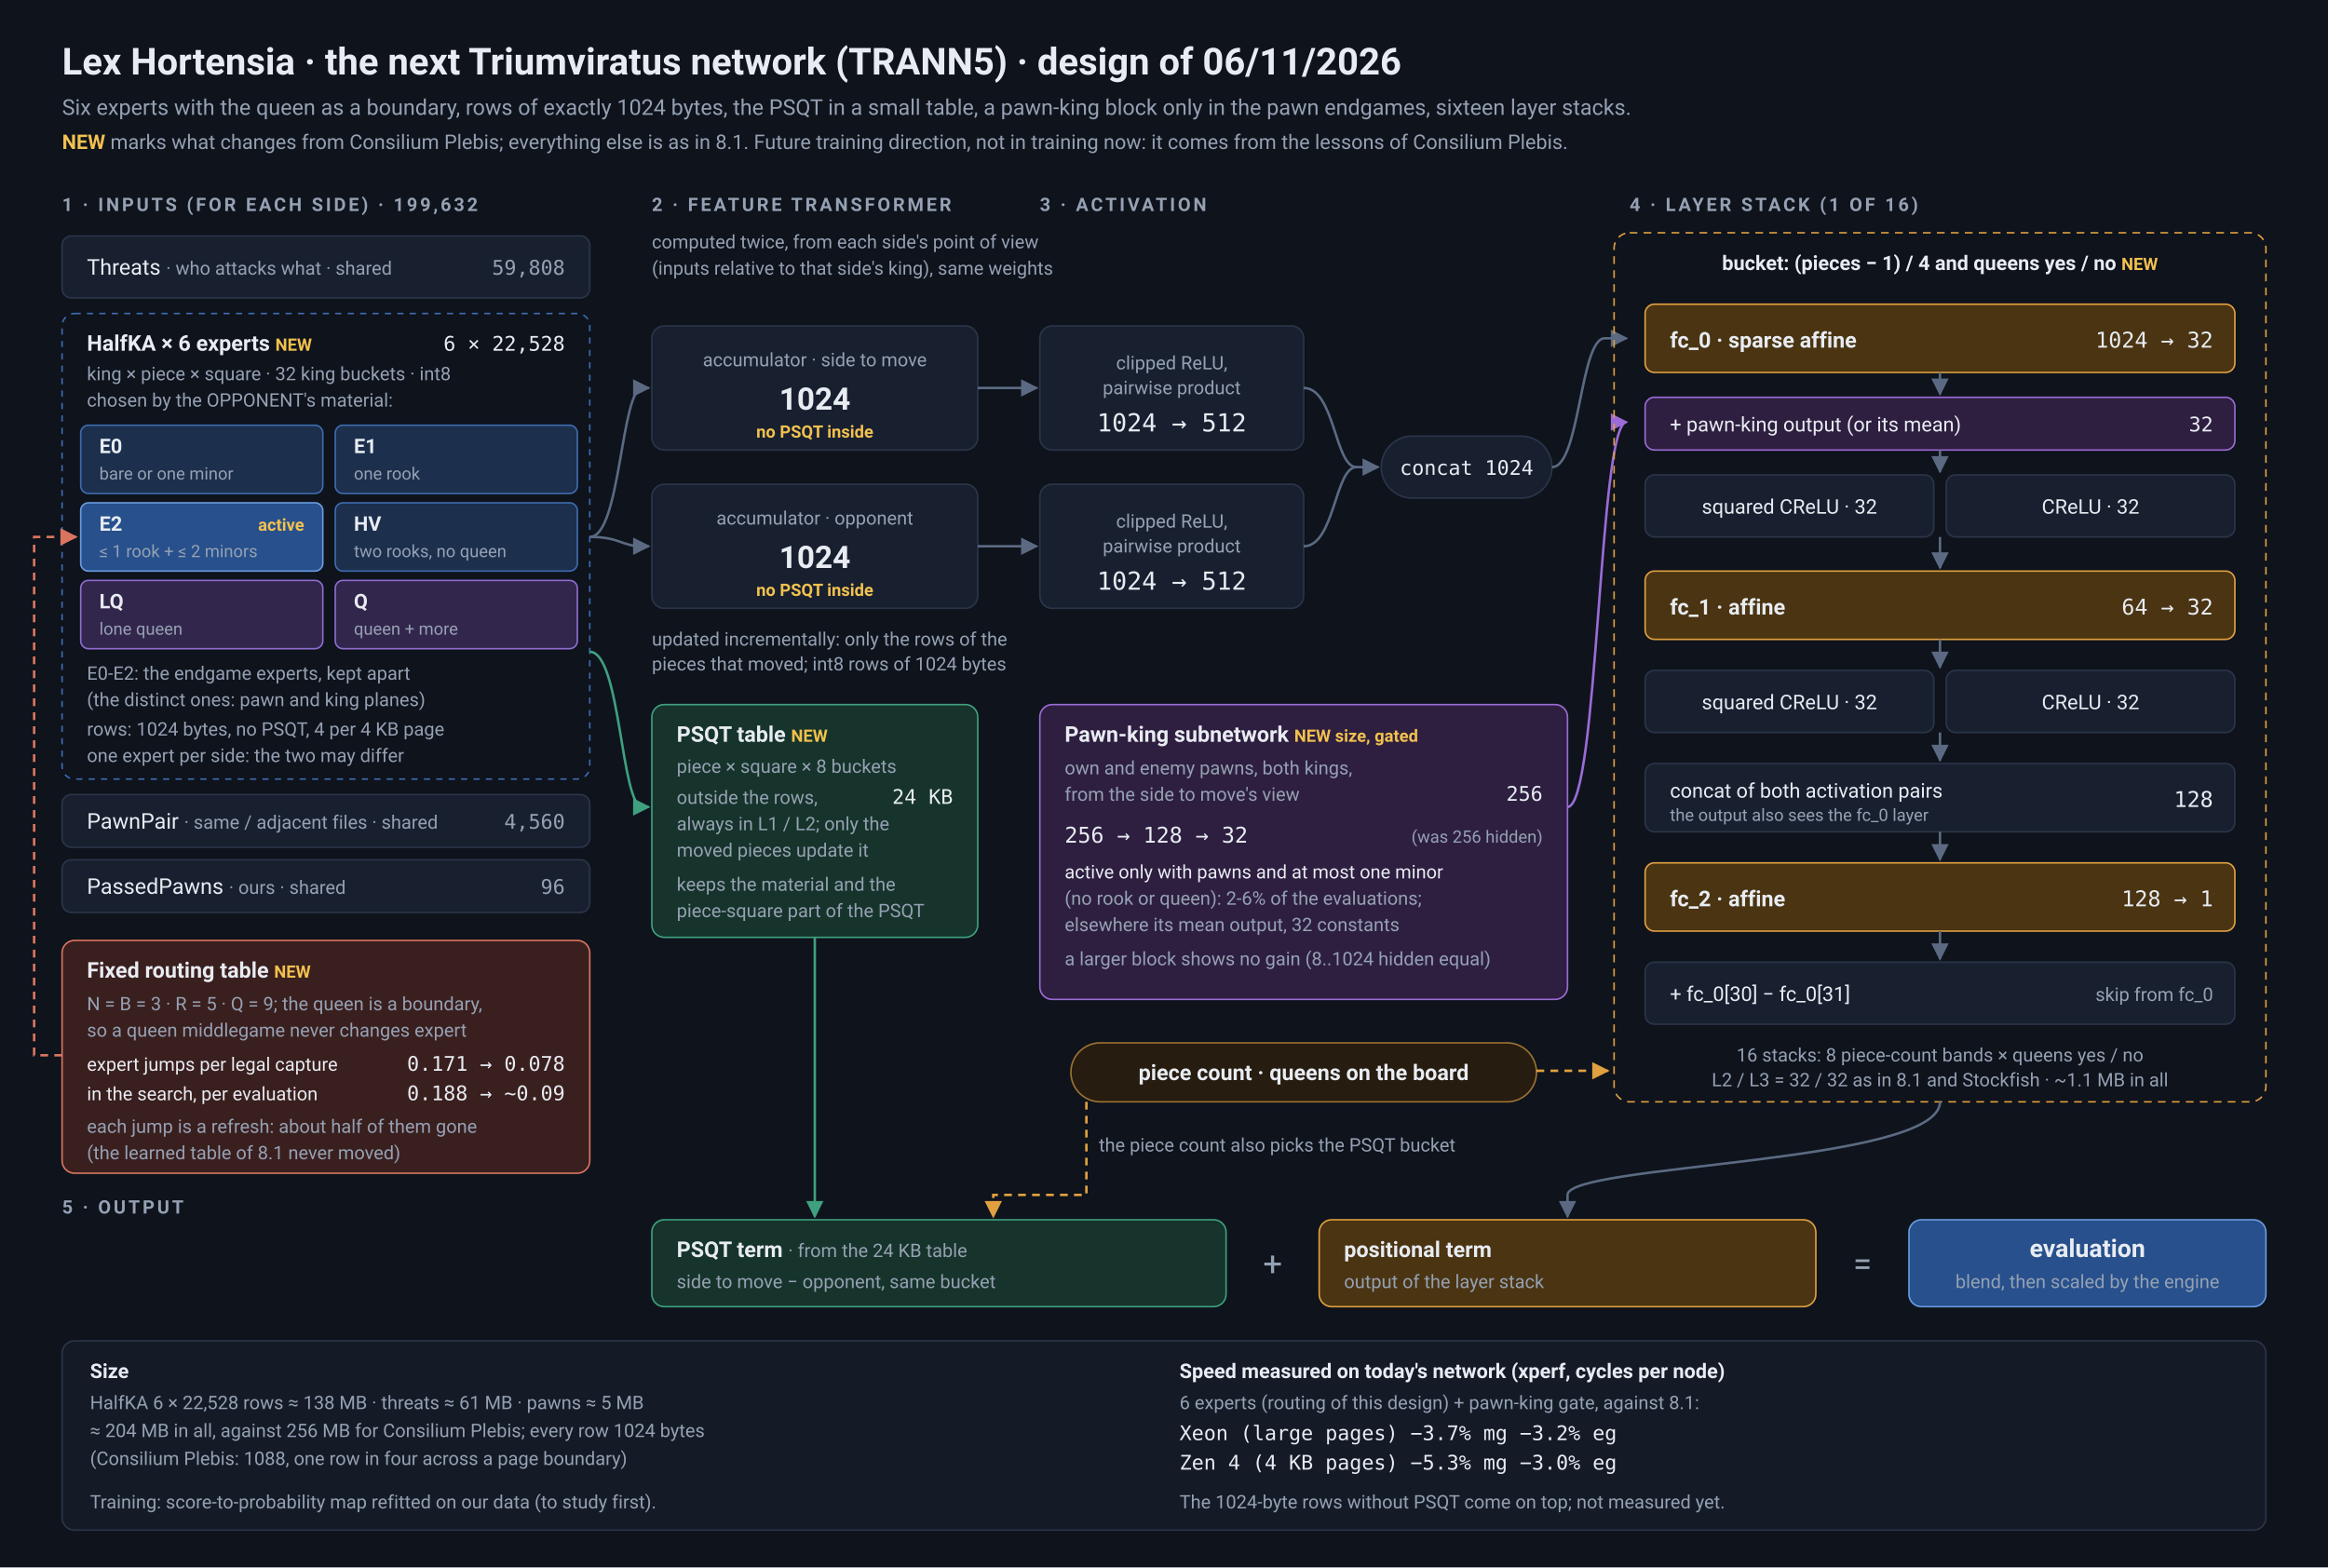
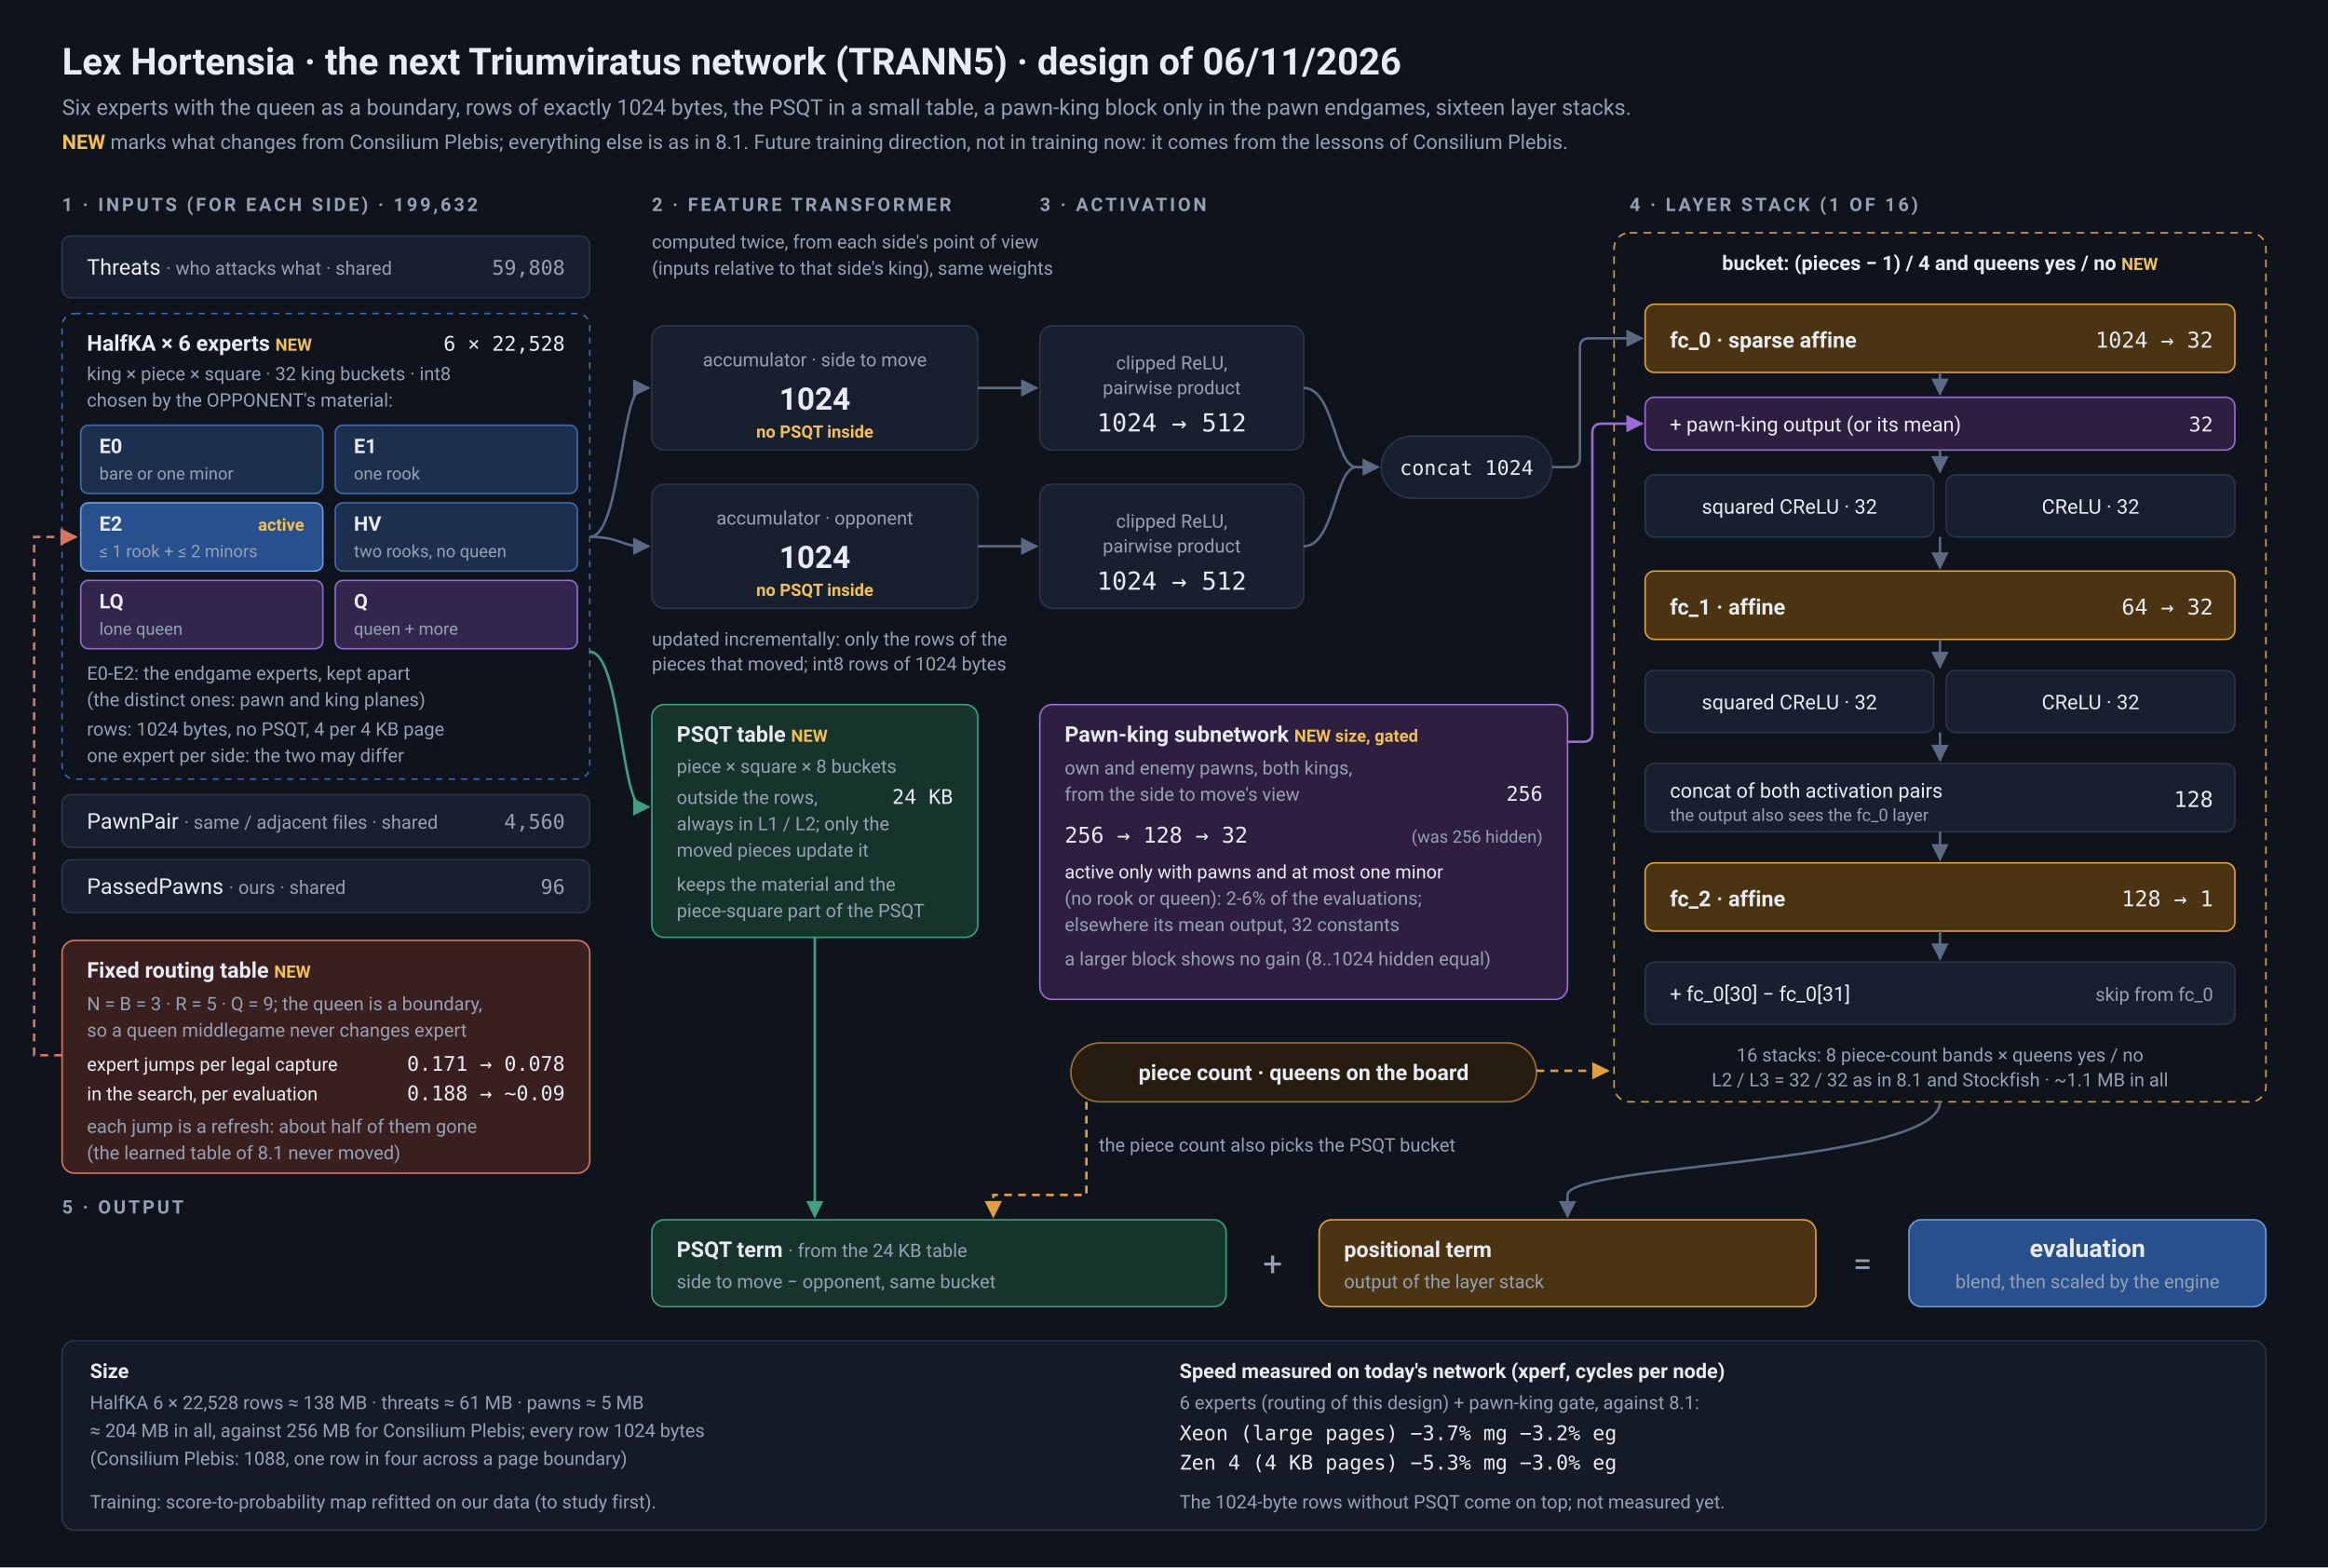
<svg xmlns="http://www.w3.org/2000/svg" viewBox="0 0 1500 1010" width="1500" height="1010" font-family="'Segoe UI', Roboto, Helvetica, Arial, sans-serif" role="img" aria-label="Design of the next Triumviratus network (06/11/2026): shared threat, pawn-pair and passed-pawn inputs and an int8 HalfKA block split into six experts chosen per side by the opponent's material with the queen as a boundary; two 1024 accumulators with 1024-byte rows and no PSQT inside them; a 24 KB piece-square table outside the rows; clipped ReLU with pairwise product; a 128-unit pawn-king subnetwork active only in pawn endgames; sixteen layer stacks chosen by piece count and by the queens on the board">
  <defs>
    <style>
      text        { fill: #E8ECF2; }
      .dim        { fill: #95A1B3; }
      .new        { fill: #F2C14E; font-weight: 700; }
      .mono       { font-family: 'Cascadia Mono', Consolas, Menlo, monospace; }
      .sec        { font-size: 12px; letter-spacing: .14em; fill: #95A1B3; font-weight: 600; }
      .box        { fill: #182030; stroke: #2B3548; }
      .exp        { fill: #1C2F4D; stroke: #3E6BAF; }
      .exp-on     { fill: #27508C; stroke: #6A9BE0; }
      .exp-q      { fill: #33264D; stroke: #8E6CCF; }
      .tab        { fill: #16342B; stroke: #3FA07F; }
      .pk         { fill: #2E1F40; stroke: #9B6BD6; }
      .stk        { fill: #4A3412; stroke: #E0A040; }
      .stk-soft   { fill: #261C10; stroke: #9C7230; }
      .route      { fill: #3A1F1F; stroke: #D9755F; }
      .arrow      { stroke: #5B6A82; stroke-width: 1.6; fill: none; }
      .arrow-r    { stroke: #D9755F; stroke-width: 1.6; fill: none; stroke-dasharray: 5 4; }
      .arrow-s    { stroke: #E0A040; stroke-width: 1.6; fill: none; stroke-dasharray: 5 4; }
      .arrow-p    { stroke: #9B6BD6; stroke-width: 1.6; fill: none; }
      .arrow-t    { stroke: #3FA07F; stroke-width: 1.6; fill: none; }
    </style>
    <marker id="a" viewBox="0 0 10 10" refX="9" refY="5" markerWidth="7" markerHeight="7" orient="auto-start-reverse">
      <path d="M0,0 L10,5 L0,10 z" fill="#5B6A82" />
    </marker>
    <marker id="r" viewBox="0 0 10 10" refX="9" refY="5" markerWidth="7" markerHeight="7" orient="auto-start-reverse">
      <path d="M0,0 L10,5 L0,10 z" fill="#D9755F" />
    </marker>
    <marker id="s" viewBox="0 0 10 10" refX="9" refY="5" markerWidth="7" markerHeight="7" orient="auto-start-reverse">
      <path d="M0,0 L10,5 L0,10 z" fill="#E0A040" />
    </marker>
    <marker id="p" viewBox="0 0 10 10" refX="9" refY="5" markerWidth="7" markerHeight="7" orient="auto-start-reverse">
      <path d="M0,0 L10,5 L0,10 z" fill="#9B6BD6" />
    </marker>
    <marker id="t" viewBox="0 0 10 10" refX="9" refY="5" markerWidth="7" markerHeight="7" orient="auto-start-reverse">
      <path d="M0,0 L10,5 L0,10 z" fill="#3FA07F" />
    </marker>
  </defs>
  <rect width="1500" height="1010" fill="#0E131C" />
  <text x="40" y="48" font-size="24" font-weight="600">Lex Hortensia · the next Triumviratus network (TRANN5) · design of 06/11/2026</text>
  <text x="40" y="74" font-size="14" class="dim">Six experts with the queen as a boundary, rows of exactly 1024 bytes, the PSQT in a small table, a pawn-king block only in the pawn endgames, sixteen layer stacks.</text>
  <text x="40" y="96" font-size="13" class="dim">
    <tspan class="new">NEW</tspan> marks what changes from Consilium Plebis; everything else is as in 8.1. Future training direction, not in training now: it comes from the lessons of Consilium Plebis.</text>
  <text x="40" y="136" class="sec">1 · INPUTS (FOR EACH SIDE) · 199,632</text>
  <rect x="40" y="152" width="340" height="40" rx="6" class="box" />
  <text x="56" y="177" font-size="14">Threats <tspan class="dim" font-size="12">· who attacks what · shared</tspan>
  </text>
  <text x="364" y="177" font-size="13" class="dim mono" text-anchor="end">59,808</text>
  <rect x="40" y="202" width="340" height="300" rx="8" fill="none" stroke="#3E6BAF" stroke-dasharray="4 4" />
  <text x="56" y="226" font-size="14" font-weight="600">HalfKA × 6 experts <tspan class="new" font-size="11">NEW</tspan>
  </text>
  <text x="364" y="226" font-size="13" class="mono" text-anchor="end">6 × 22,528</text>
  <text x="56" y="245" font-size="12" class="dim">king × piece × square · 32 king buckets · int8</text>
  <text x="56" y="262" font-size="12" class="dim">chosen by the OPPONENT's material:</text>
  <rect x="52" y="274" width="156" height="44" rx="5" class="exp" />
  <text x="64" y="292" font-size="13" font-weight="600">E0</text>
  <text x="64" y="309" font-size="11" class="dim">bare or one minor</text>
  <rect x="216" y="274" width="156" height="44" rx="5" class="exp" />
  <text x="228" y="292" font-size="13" font-weight="600">E1</text>
  <text x="228" y="309" font-size="11" class="dim">one rook</text>
  <rect x="52" y="324" width="156" height="44" rx="5" class="exp-on" />
  <text x="64" y="342" font-size="13" font-weight="600">E2</text>
  <text x="196" y="342" font-size="11" class="new" text-anchor="end">active</text>
  <text x="64" y="359" font-size="11" class="dim">≤ 1 rook + ≤ 2 minors</text>
  <rect x="216" y="324" width="156" height="44" rx="5" class="exp" />
  <text x="228" y="342" font-size="13" font-weight="600">HV</text>
  <text x="228" y="359" font-size="11" class="dim">two rooks, no queen</text>
  <rect x="52" y="374" width="156" height="44" rx="5" class="exp-q" />
  <text x="64" y="392" font-size="13" font-weight="600">LQ</text>
  <text x="64" y="409" font-size="11" class="dim">lone queen</text>
  <rect x="216" y="374" width="156" height="44" rx="5" class="exp-q" />
  <text x="228" y="392" font-size="13" font-weight="600">Q</text>
  <text x="228" y="409" font-size="11" class="dim">queen + more</text>
  <text x="56" y="438" font-size="12" class="dim">E0-E2: the endgame experts, kept apart</text>
  <text x="56" y="455" font-size="12" class="dim">(the distinct ones: pawn and king planes)</text>
  <text x="56" y="474" font-size="12" class="dim">rows: 1024 bytes, no PSQT, 4 per 4 KB page</text>
  <text x="56" y="491" font-size="12" class="dim">one expert per side: the two may differ</text>
  <rect x="40" y="512" width="340" height="34" rx="6" class="box" />
  <text x="56" y="534" font-size="14">PawnPair <tspan class="dim" font-size="12">· same / adjacent files · shared</tspan>
  </text>
  <text x="364" y="534" font-size="13" class="dim mono" text-anchor="end">4,560</text>
  <rect x="40" y="554" width="340" height="34" rx="6" class="box" />
  <text x="56" y="576" font-size="14">PassedPawns <tspan class="dim" font-size="12">· ours · shared</tspan>
  </text>
  <text x="364" y="576" font-size="13" class="dim mono" text-anchor="end">96</text>
  <rect x="40" y="606" width="340" height="150" rx="8" class="route" />
  <text x="56" y="630" font-size="14" font-weight="600" fill="#F0A08C">Fixed routing table <tspan class="new" font-size="11">NEW</tspan>
  </text>
  <text x="56" y="651" font-size="12" class="dim">N = B = 3 · R = 5 · Q = 9; the queen is a boundary,</text>
  <text x="56" y="668" font-size="12" class="dim">so a queen middlegame never changes expert</text>
  <text x="56" y="690" font-size="12">expert jumps per legal capture</text>
  <text x="364" y="690" font-size="13" class="mono" text-anchor="end">0.171 → 0.078</text>
  <text x="56" y="709" font-size="12">in the search, per evaluation</text>
  <text x="364" y="709" font-size="13" class="mono" text-anchor="end">0.188 → ~0.09</text>
  <text x="56" y="730" font-size="12" class="dim">each jump is a refresh: about half of them gone</text>
  <text x="56" y="747" font-size="12" class="dim">(the learned table of 8.1 never moved)</text>
  <path d="M40,680 L22,680 L22,346 L49,346" class="arrow-r" marker-end="url(#r)" />
  <text x="420" y="136" class="sec">2 · FEATURE TRANSFORMER</text>
  <text x="420" y="160" font-size="12" class="dim">computed twice, from each side's point of view</text>
  <text x="420" y="177" font-size="12" class="dim">(inputs relative to that side's king), same weights</text>
  <path d="M380,346 C400,346 400,250 414,250 L418,250" class="arrow" marker-end="url(#a)" />
  <path d="M380,346 C400,346 400,352 414,352 L418,352" class="arrow" marker-end="url(#a)" />
  <rect x="420" y="210" width="210" height="80" rx="8" class="box" />
  <text x="525" y="236" font-size="12" class="dim" text-anchor="middle">accumulator · side to move</text>
  <text x="525" y="264" font-size="20" font-weight="600" text-anchor="middle">1024</text>
  <text x="525" y="282" font-size="11" class="new" text-anchor="middle">no PSQT inside</text>
  <rect x="420" y="312" width="210" height="80" rx="8" class="box" />
  <text x="525" y="338" font-size="12" class="dim" text-anchor="middle">accumulator · opponent</text>
  <text x="525" y="366" font-size="20" font-weight="600" text-anchor="middle">1024</text>
  <text x="525" y="384" font-size="11" class="new" text-anchor="middle">no PSQT inside</text>
  <text x="420" y="416" font-size="12" class="dim">updated incrementally: only the rows of the</text>
  <text x="420" y="432" font-size="12" class="dim">pieces that moved; int8 rows of 1024 bytes</text>
  <rect x="420" y="454" width="210" height="150" rx="8" class="tab" />
  <text x="436" y="478" font-size="14" font-weight="600" fill="#7FD9B6">PSQT table <tspan class="new" font-size="11">NEW</tspan>
  </text>
  <text x="436" y="498" font-size="12" class="dim">piece × square × 8 buckets</text>
  <text x="614" y="518" font-size="13" class="mono" text-anchor="end">24 KB</text>
  <text x="436" y="518" font-size="12" class="dim">outside the rows,</text>
  <text x="436" y="535" font-size="12" class="dim">always in L1 / L2; only the</text>
  <text x="436" y="552" font-size="12" class="dim">moved pieces update it</text>
  <text x="436" y="574" font-size="12" class="dim">keeps the material and the</text>
  <text x="436" y="591" font-size="12" class="dim">piece-square part of the PSQT</text>
  <path d="M380,420 C400,420 400,520 414,520 L418,520" class="arrow-t" marker-end="url(#t)" />
  <text x="670" y="136" class="sec">3 · ACTIVATION</text>
  <path d="M630,250 L668,250" class="arrow" marker-end="url(#a)" />
  <path d="M630,352 L668,352" class="arrow" marker-end="url(#a)" />
  <rect x="670" y="210" width="170" height="80" rx="8" class="box" />
  <text x="755" y="238" font-size="12" class="dim" text-anchor="middle">clipped ReLU,</text>
  <text x="755" y="254" font-size="12" class="dim" text-anchor="middle">pairwise product</text>
  <text x="755" y="278" font-size="16" class="mono" text-anchor="middle">1024 → 512</text>
  <rect x="670" y="312" width="170" height="80" rx="8" class="box" />
  <text x="755" y="340" font-size="12" class="dim" text-anchor="middle">clipped ReLU,</text>
  <text x="755" y="356" font-size="12" class="dim" text-anchor="middle">pairwise product</text>
  <text x="755" y="380" font-size="16" class="mono" text-anchor="middle">1024 → 512</text>
  <path d="M840,250 C860,250 860,301 874,301" class="arrow" />
  <path d="M840,352 C860,352 860,301 874,301 L888,301" class="arrow" marker-end="url(#a)" />
  <rect x="890" y="281" width="110" height="40" rx="20" class="box" />
  <text x="945" y="306" font-size="13" class="mono" text-anchor="middle">concat 1024</text>
-   <path d="M1000,301 C1018,301 1018,218 1034,218 L1048,218" class="arrow" marker-end="url(#a)" />
+   <path d="M1000,301 L1012,301 Q1018,301 1018,295 L1018,224 Q1018,218 1024,218 L1058,218" class="arrow" marker-end="url(#a)" />
  <rect x="670" y="454" width="340" height="190" rx="8" class="pk" />
  <text x="686" y="478" font-size="14" font-weight="600" fill="#C9A6F2">Pawn-king subnetwork <tspan class="new" font-size="11">NEW size, gated</tspan>
  </text>
  <text x="686" y="499" font-size="12" class="dim">own and enemy pawns, both kings,</text>
  <text x="686" y="516" font-size="12" class="dim">from the side to move's view</text>
  <text x="994" y="516" font-size="13" class="mono" text-anchor="end">256</text>
  <text x="686" y="543" font-size="14" class="mono">256 → 128 → 32</text>
  <text x="994" y="543" font-size="11" class="dim" text-anchor="end">(was 256 hidden)</text>
  <text x="686" y="566" font-size="12">active only with pawns and at most one minor</text>
  <text x="686" y="583" font-size="12" class="dim">(no rook or queen): 2-6% of the evaluations;</text>
  <text x="686" y="600" font-size="12" class="dim">elsewhere its mean output, 32 constants</text>
  <text x="686" y="622" font-size="12" class="dim">a larger block shows no gain (8..1024 hidden equal)</text>
-   <path d="M1010,520 C1030,520 1030,272 1048,272" class="arrow-p" marker-end="url(#p)" />
+   <path d="M1010,478 L1020,478 Q1026,478 1026,472 L1026,279 Q1026,273 1032,273 L1058,273" class="arrow-p" marker-end="url(#p)" />
  <text x="1050" y="136" class="sec">4 · LAYER STACK (1 OF 16)</text>
  <rect x="1040" y="150" width="420" height="560" rx="10" fill="none" stroke="#E0A040" stroke-dasharray="5 4" />
  <text x="1250" y="174" font-size="13" fill="#F2C987" font-weight="600" text-anchor="middle">bucket: (pieces − 1) / 4 and queens yes / no <tspan class="new" font-size="11">NEW</tspan>
  </text>
  <rect x="1060" y="196" width="380" height="44" rx="6" class="stk" />
  <text x="1076" y="224" font-size="14" font-weight="600">fc_0 · sparse affine</text>
  <text x="1426" y="224" font-size="14" class="mono" text-anchor="end">1024 → 32</text>
  <path d="M1250,240 L1250,254" class="arrow" marker-end="url(#a)" />
  <rect x="1060" y="256" width="380" height="34" rx="6" class="pk" />
  <text x="1076" y="278" font-size="13">+ pawn-king output (or its mean)</text>
  <text x="1426" y="278" font-size="13" class="mono" text-anchor="end">32</text>
  <path d="M1250,290 L1250,304" class="arrow" marker-end="url(#a)" />
  <rect x="1060" y="306" width="186" height="40" rx="6" class="box" />
  <text x="1153" y="331" font-size="13" text-anchor="middle">squared CReLU · 32</text>
  <rect x="1254" y="306" width="186" height="40" rx="6" class="box" />
  <text x="1347" y="331" font-size="13" text-anchor="middle">CReLU · 32</text>
  <path d="M1250,346 L1250,366" class="arrow" marker-end="url(#a)" />
  <rect x="1060" y="368" width="380" height="44" rx="6" class="stk" />
  <text x="1076" y="396" font-size="14" font-weight="600">fc_1 · affine</text>
  <text x="1426" y="396" font-size="14" class="mono" text-anchor="end">64 → 32</text>
  <path d="M1250,412 L1250,430" class="arrow" marker-end="url(#a)" />
  <rect x="1060" y="432" width="186" height="40" rx="6" class="box" />
  <text x="1153" y="457" font-size="13" text-anchor="middle">squared CReLU · 32</text>
  <rect x="1254" y="432" width="186" height="40" rx="6" class="box" />
  <text x="1347" y="457" font-size="13" text-anchor="middle">CReLU · 32</text>
  <path d="M1250,472 L1250,490" class="arrow" marker-end="url(#a)" />
  <rect x="1060" y="492" width="380" height="44" rx="6" class="box" />
  <text x="1076" y="514" font-size="13">concat of both activation pairs</text>
  <text x="1076" y="529" font-size="11" class="dim">the output also sees the fc_0 layer</text>
  <text x="1426" y="520" font-size="14" class="mono" text-anchor="end">128</text>
  <path d="M1250,536 L1250,554" class="arrow" marker-end="url(#a)" />
  <rect x="1060" y="556" width="380" height="44" rx="6" class="stk" />
  <text x="1076" y="584" font-size="14" font-weight="600">fc_2 · affine</text>
  <text x="1426" y="584" font-size="14" class="mono" text-anchor="end">128 → 1</text>
  <path d="M1250,600 L1250,618" class="arrow" marker-end="url(#a)" />
  <rect x="1060" y="620" width="380" height="40" rx="6" class="box" />
  <text x="1076" y="645" font-size="13">+ fc_0[30] − fc_0[31]</text>
  <text x="1426" y="645" font-size="12" class="dim" text-anchor="end">skip from fc_0</text>
  <text x="1250" y="684" font-size="12" class="dim" text-anchor="middle">16 stacks: 8 piece-count bands × queens yes / no</text>
  <text x="1250" y="700" font-size="12" class="dim" text-anchor="middle">L2 / L3 = 32 / 32 as in 8.1 and Stockfish · ~1.1 MB in all</text>
  <rect x="690" y="672" width="300" height="38" rx="19" class="stk-soft" />
  <text x="840" y="696" font-size="14" fill="#F2C987" font-weight="600" text-anchor="middle">piece count · queens on the board</text>
  <path d="M990,690 L1036,690" class="arrow-s" marker-end="url(#s)" />
  <path d="M700,710 L700,770 L640,770 L640,784" class="arrow-s" marker-end="url(#s)" />
  <text x="708" y="742" font-size="12" class="dim">the piece count also picks the PSQT bucket</text>
  <text x="40" y="782" class="sec">5 · OUTPUT</text>
  <rect x="420" y="786" width="370" height="56" rx="8" class="tab" />
  <text x="436" y="810" font-size="14" font-weight="600">PSQT term <tspan class="dim" font-weight="400" font-size="12">· from the 24 KB table</tspan>
  </text>
  <text x="436" y="830" font-size="12" class="dim">side to move − opponent, same bucket</text>
  <path d="M525,604 L525,784" class="arrow-t" marker-end="url(#t)" />
  <text x="820" y="822" font-size="22" class="dim" text-anchor="middle">+</text>
  <rect x="850" y="786" width="320" height="56" rx="8" class="stk" />
  <text x="866" y="810" font-size="14" font-weight="600">positional term</text>
  <text x="866" y="830" font-size="12" class="dim">output of the layer stack</text>
  <path d="M1250,710 C1250,750 1010,750 1010,770 L1010,784" class="arrow" marker-end="url(#a)" />
  <text x="1200" y="822" font-size="22" class="dim" text-anchor="middle">=</text>
  <rect x="1230" y="786" width="230" height="56" rx="8" class="exp-on" />
  <text x="1345" y="810" font-size="16" font-weight="600" text-anchor="middle">evaluation</text>
  <text x="1345" y="830" font-size="12" class="dim" text-anchor="middle">blend, then scaled by the engine</text>
  <rect x="40" y="864" width="1420" height="122" rx="8" fill="#141B27" stroke="#2B3548" />
  <text x="58" y="888" font-size="13" font-weight="600">Size</text>
  <text x="58" y="908" font-size="12" class="dim">HalfKA 6 × 22,528 rows ≈ 138 MB · threats ≈ 61 MB · pawns ≈ 5 MB</text>
  <text x="58" y="926" font-size="12" class="dim">≈ 204 MB in all, against 256 MB for Consilium Plebis; every row 1024 bytes</text>
  <text x="58" y="944" font-size="12" class="dim">(Consilium Plebis: 1088, one row in four across a page boundary)</text>
  <text x="58" y="972" font-size="12" class="dim">Training: score-to-probability map refitted on our data (to study first).</text>
  <text x="760" y="888" font-size="13" font-weight="600">Speed measured on today's network (xperf, cycles per node)</text>
  <text x="760" y="908" font-size="12" class="dim">6 experts (routing of this design) + pawn-king gate, against 8.1:</text>
  <text x="760" y="928" font-size="13" class="mono">Xeon (large pages)  −3.7% mg   −3.2% eg</text>
  <text x="760" y="947" font-size="13" class="mono">Zen 4 (4 KB pages)  −5.3% mg   −3.0% eg</text>
  <text x="760" y="972" font-size="12" class="dim">The 1024-byte rows without PSQT come on top; not measured yet.</text>
</svg>
